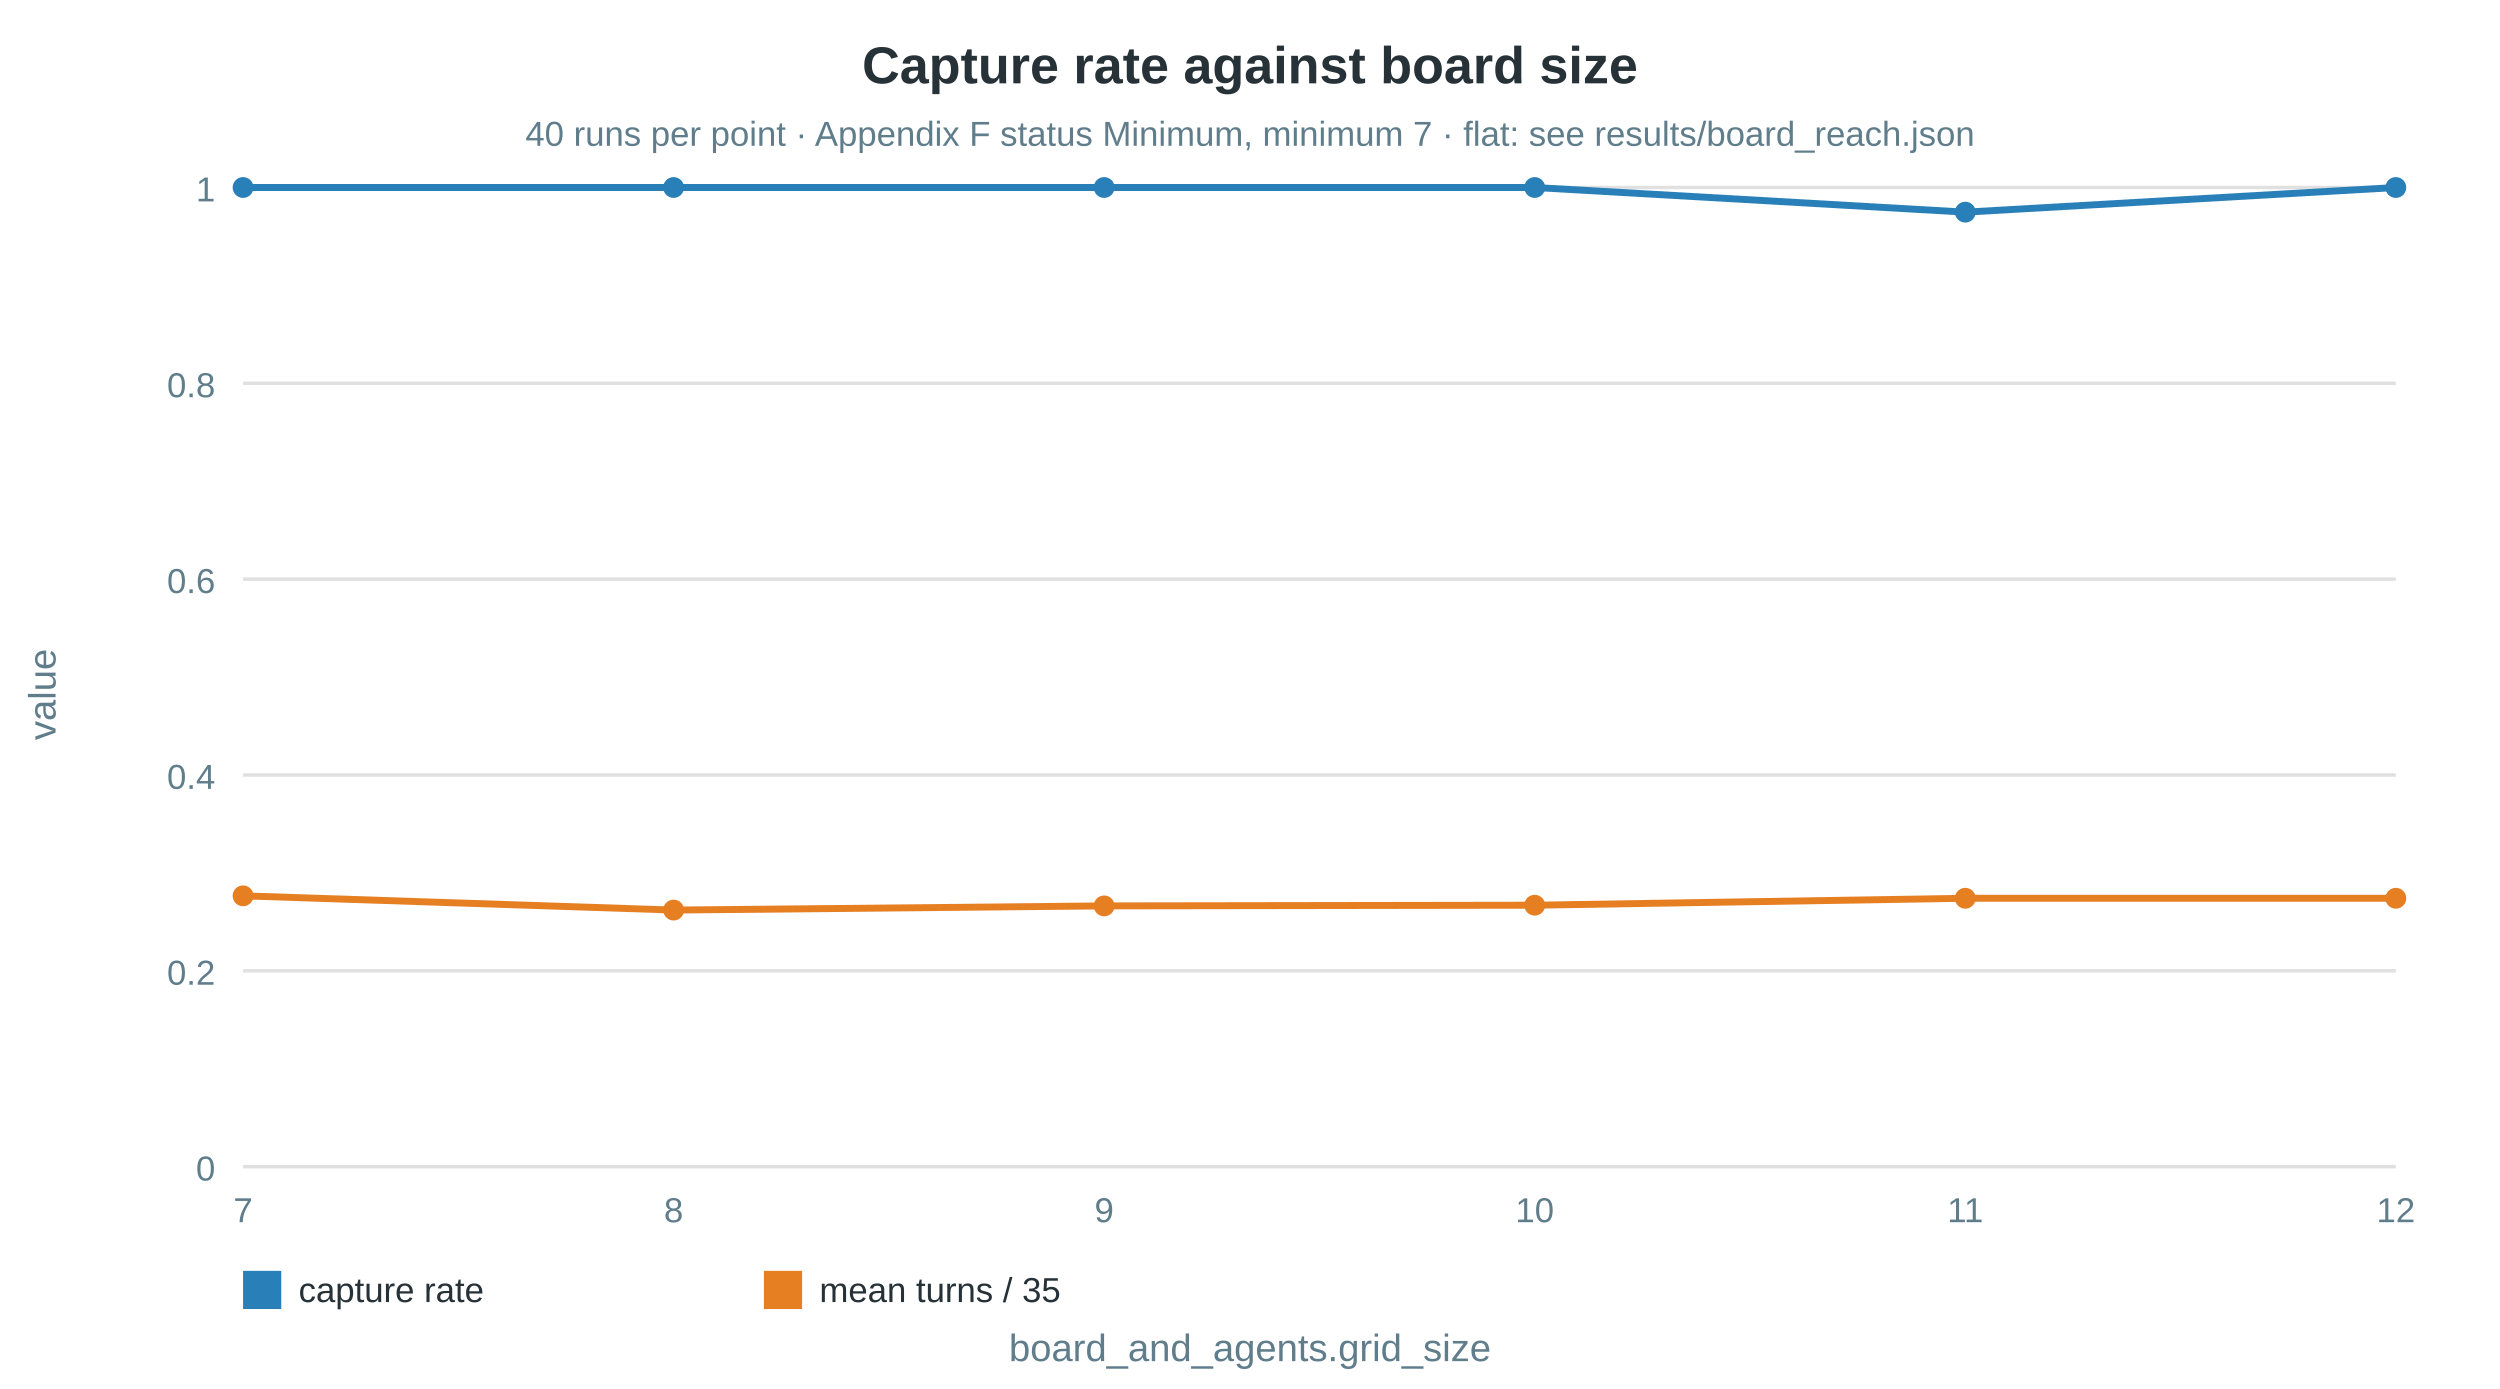
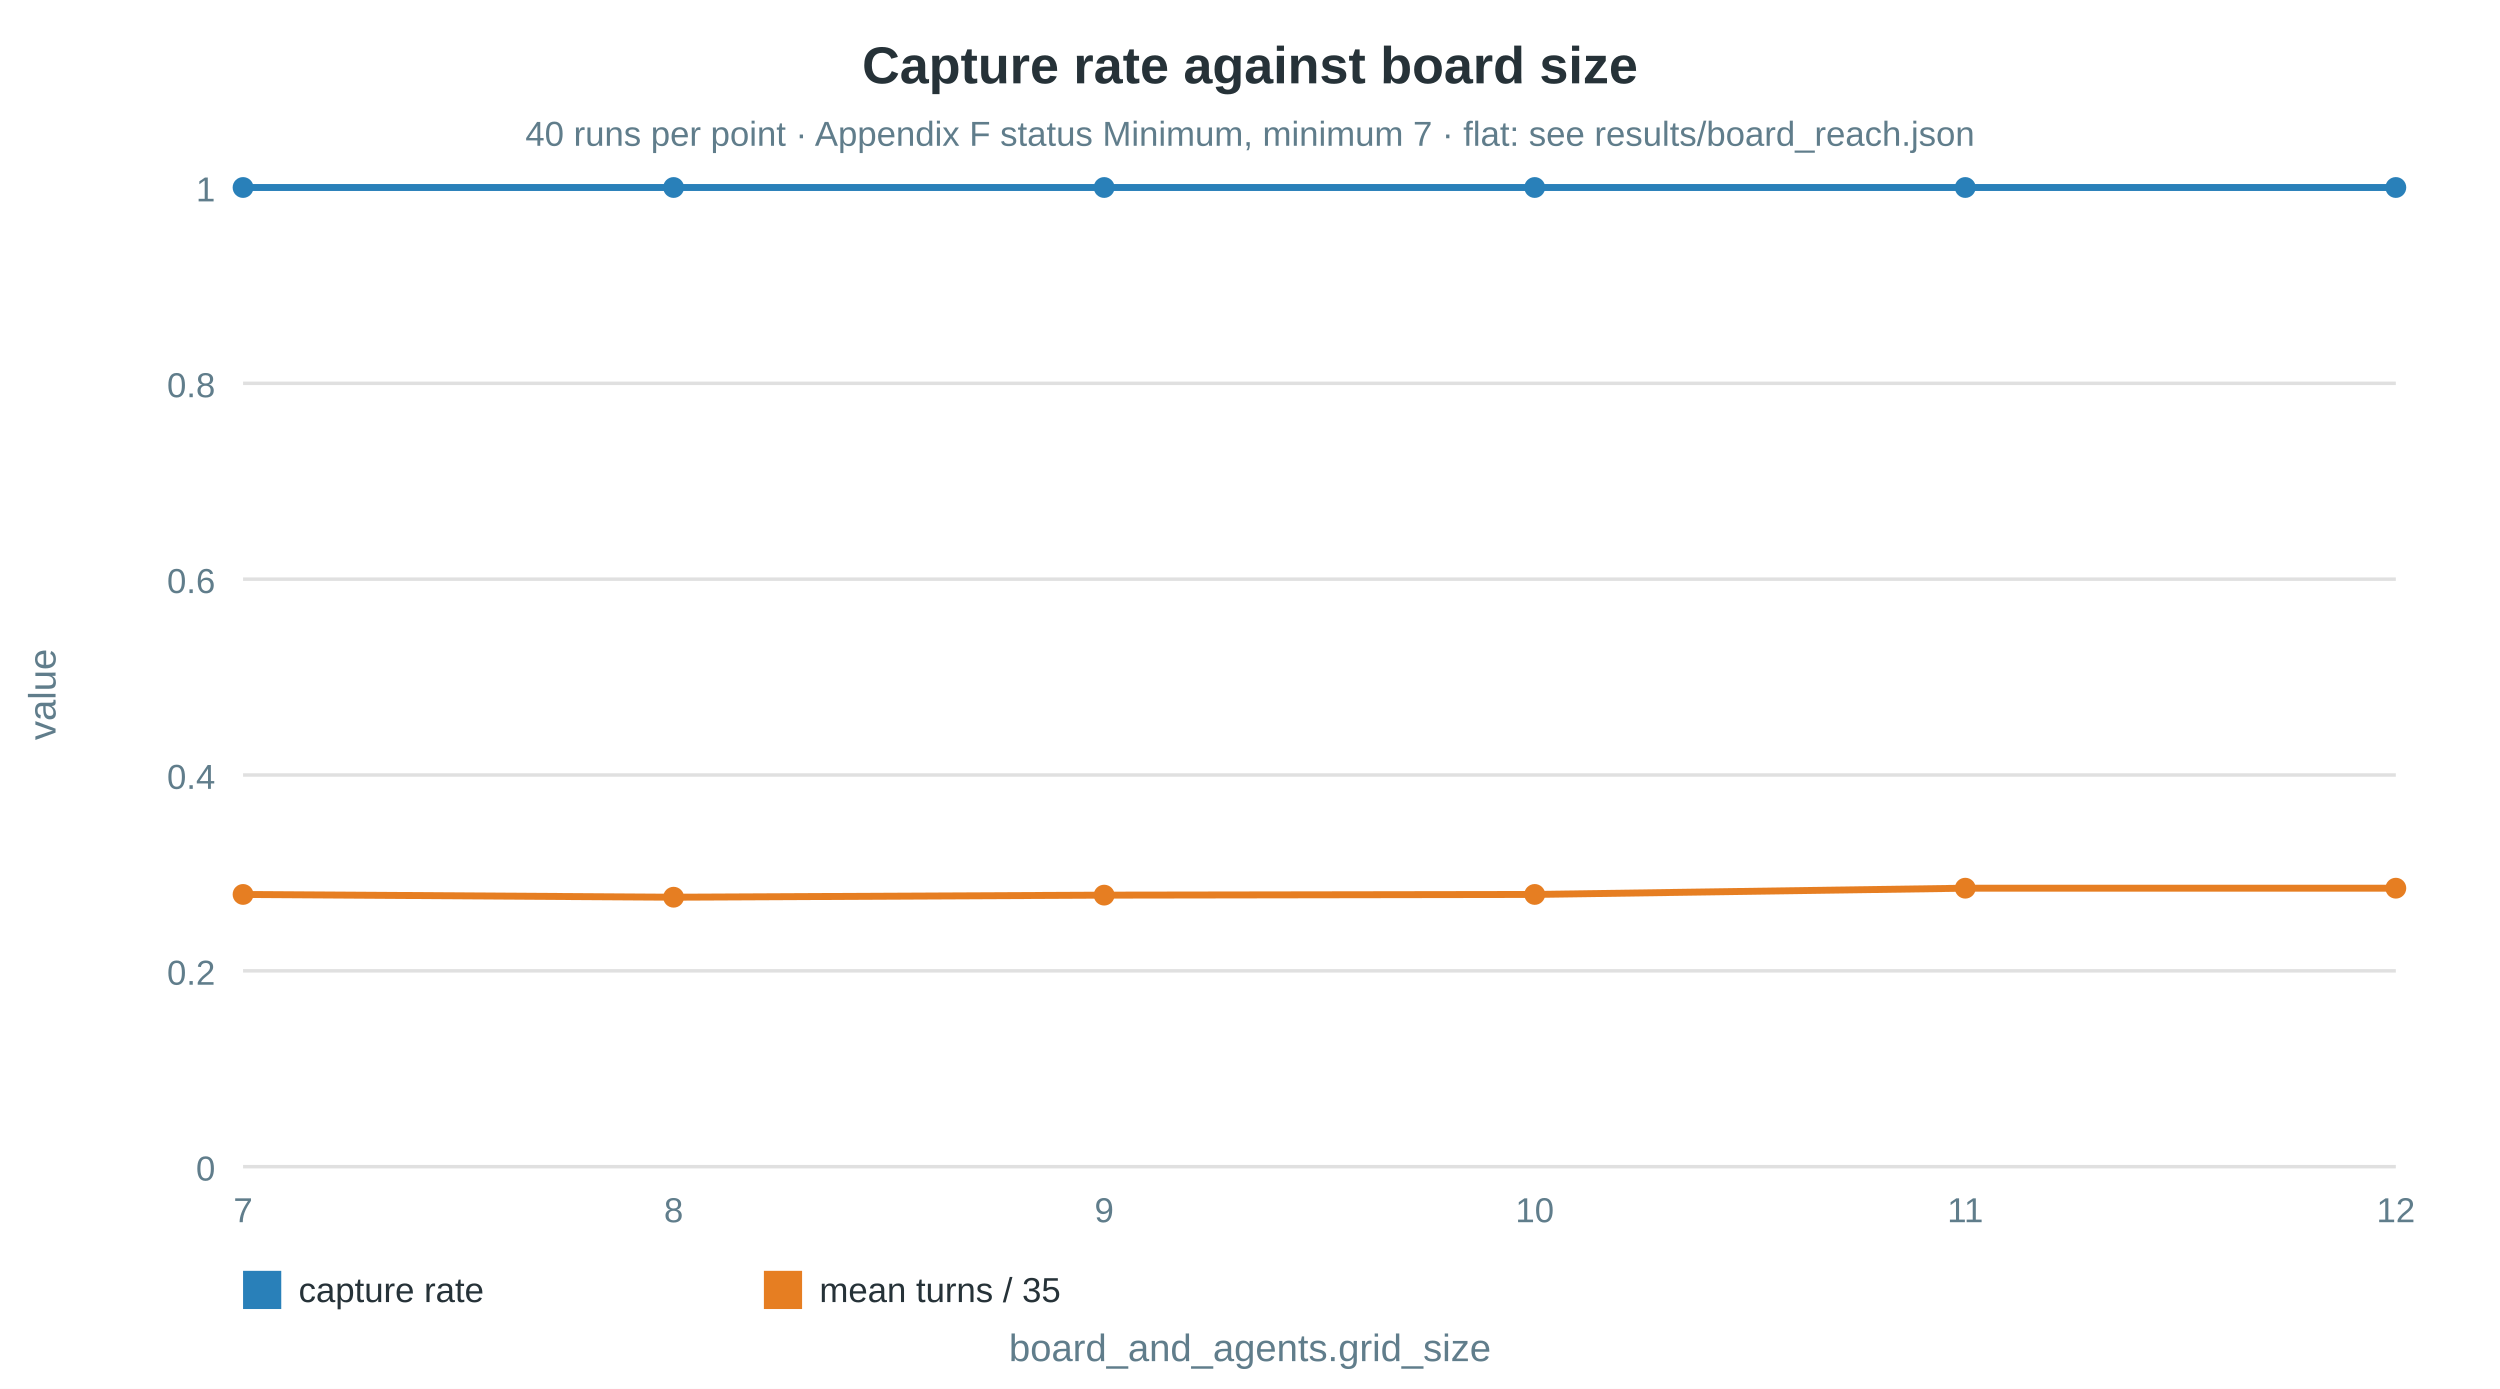
<svg xmlns="http://www.w3.org/2000/svg" viewBox="0 0 720 400" width="720" height="400" role="img">
  <rect width="720" height="400" fill="#ffffff" />
  <text x="360.0" y="24.0" font-family="Segoe UI,Arial,sans-serif" font-size="15" fill="#263238" text-anchor="middle" font-weight="bold">Capture rate against board size</text>
  <text x="360.0" y="42.0" font-family="Segoe UI,Arial,sans-serif" font-size="10" fill="#607d8b" text-anchor="middle" font-weight="normal">40 runs per point · Appendix F status Minimum, minimum 7 · flat: see results/board_reach.json</text>
  <text x="360.0" y="392.0" font-family="Segoe UI,Arial,sans-serif" font-size="11" fill="#607d8b" text-anchor="middle" font-weight="normal">board_and_agents.grid_size</text>
  <g transform="translate(16,200.0) rotate(-90)">
    <text x="0.0" y="0.0" font-family="Segoe UI,Arial,sans-serif" font-size="11" fill="#607d8b" text-anchor="middle" font-weight="normal">value</text>
  </g>
  <line x1="70" y1="336.0" x2="690" y2="336.0" stroke="#e0e0e0" stroke-width="1" />
  <text x="62.0" y="340.0" font-family="Segoe UI,Arial,sans-serif" font-size="10" fill="#607d8b" text-anchor="end" font-weight="normal">0</text>
  <line x1="70" y1="279.6" x2="690" y2="279.6" stroke="#e0e0e0" stroke-width="1" />
  <text x="62.0" y="283.6" font-family="Segoe UI,Arial,sans-serif" font-size="10" fill="#607d8b" text-anchor="end" font-weight="normal">0.2</text>
  <line x1="70" y1="223.2" x2="690" y2="223.2" stroke="#e0e0e0" stroke-width="1" />
  <text x="62.0" y="227.2" font-family="Segoe UI,Arial,sans-serif" font-size="10" fill="#607d8b" text-anchor="end" font-weight="normal">0.4</text>
  <line x1="70" y1="166.8" x2="690" y2="166.8" stroke="#e0e0e0" stroke-width="1" />
  <text x="62.0" y="170.8" font-family="Segoe UI,Arial,sans-serif" font-size="10" fill="#607d8b" text-anchor="end" font-weight="normal">0.6</text>
  <line x1="70" y1="110.4" x2="690" y2="110.4" stroke="#e0e0e0" stroke-width="1" />
  <text x="62.0" y="114.4" font-family="Segoe UI,Arial,sans-serif" font-size="10" fill="#607d8b" text-anchor="end" font-weight="normal">0.8</text>
  <line x1="70" y1="54.0" x2="690" y2="54.0" stroke="#e0e0e0" stroke-width="1" />
  <text x="62.0" y="58.0" font-family="Segoe UI,Arial,sans-serif" font-size="10" fill="#607d8b" text-anchor="end" font-weight="normal">1</text>
  <text x="70.0" y="352.0" font-family="Segoe UI,Arial,sans-serif" font-size="10" fill="#607d8b" text-anchor="middle" font-weight="normal">7</text>
  <text x="194.0" y="352.0" font-family="Segoe UI,Arial,sans-serif" font-size="10" fill="#607d8b" text-anchor="middle" font-weight="normal">8</text>
  <text x="318.0" y="352.0" font-family="Segoe UI,Arial,sans-serif" font-size="10" fill="#607d8b" text-anchor="middle" font-weight="normal">9</text>
  <text x="442.0" y="352.0" font-family="Segoe UI,Arial,sans-serif" font-size="10" fill="#607d8b" text-anchor="middle" font-weight="normal">10</text>
  <text x="566.0" y="352.0" font-family="Segoe UI,Arial,sans-serif" font-size="10" fill="#607d8b" text-anchor="middle" font-weight="normal">11</text>
  <text x="690.0" y="352.0" font-family="Segoe UI,Arial,sans-serif" font-size="10" fill="#607d8b" text-anchor="middle" font-weight="normal">12</text>
  <circle cx="70.0" cy="54.0" r="3" fill="#2980b9" />
  <circle cx="194.0" cy="54.0" r="3" fill="#2980b9" />
  <circle cx="318.0" cy="54.0" r="3" fill="#2980b9" />
  <circle cx="442.0" cy="54.0" r="3" fill="#2980b9" />
-   <circle cx="566.0" cy="61.1" r="3" fill="#2980b9" />
+   <circle cx="566.0" cy="54.0" r="3" fill="#2980b9" />
  <circle cx="690.0" cy="54.0" r="3" fill="#2980b9" />
-   <polyline points="70.0,54.0 194.0,54.0 318.0,54.0 442.0,54.0 566.0,61.1 690.0,54.0" fill="none" stroke="#2980b9" stroke-width="2" />
-   <circle cx="70.0" cy="258.0" r="3" fill="#e67e22" />
-   <circle cx="194.0" cy="262.1" r="3" fill="#e67e22" />
-   <circle cx="318.0" cy="260.9" r="3" fill="#e67e22" />
-   <circle cx="442.0" cy="260.7" r="3" fill="#e67e22" />
-   <circle cx="566.0" cy="258.7" r="3" fill="#e67e22" />
-   <circle cx="690.0" cy="258.7" r="3" fill="#e67e22" />
-   <polyline points="70.0,258.0 194.0,262.1 318.0,260.9 442.0,260.7 566.0,258.7 690.0,258.7" fill="none" stroke="#e67e22" stroke-width="2" />
+   <polyline points="70.0,54.0 194.0,54.0 318.0,54.0 442.0,54.0 566.0,54.0 690.0,54.0" fill="none" stroke="#2980b9" stroke-width="2" />
+   <circle cx="70.0" cy="257.6" r="3" fill="#e67e22" />
+   <circle cx="194.0" cy="258.4" r="3" fill="#e67e22" />
+   <circle cx="318.0" cy="257.8" r="3" fill="#e67e22" />
+   <circle cx="442.0" cy="257.6" r="3" fill="#e67e22" />
+   <circle cx="566.0" cy="255.8" r="3" fill="#e67e22" />
+   <circle cx="690.0" cy="255.8" r="3" fill="#e67e22" />
+   <polyline points="70.0,257.6 194.0,258.4 318.0,257.8 442.0,257.6 566.0,255.8 690.0,255.8" fill="none" stroke="#e67e22" stroke-width="2" />
  <rect x="70" y="366" width="11" height="11" fill="#2980b9" />
  <text x="86.0" y="375.0" font-family="Segoe UI,Arial,sans-serif" font-size="10" fill="#263238" text-anchor="start" font-weight="normal">capture rate</text>
  <rect x="220" y="366" width="11" height="11" fill="#e67e22" />
  <text x="236.0" y="375.0" font-family="Segoe UI,Arial,sans-serif" font-size="10" fill="#263238" text-anchor="start" font-weight="normal">mean turns / 35</text>
</svg>
